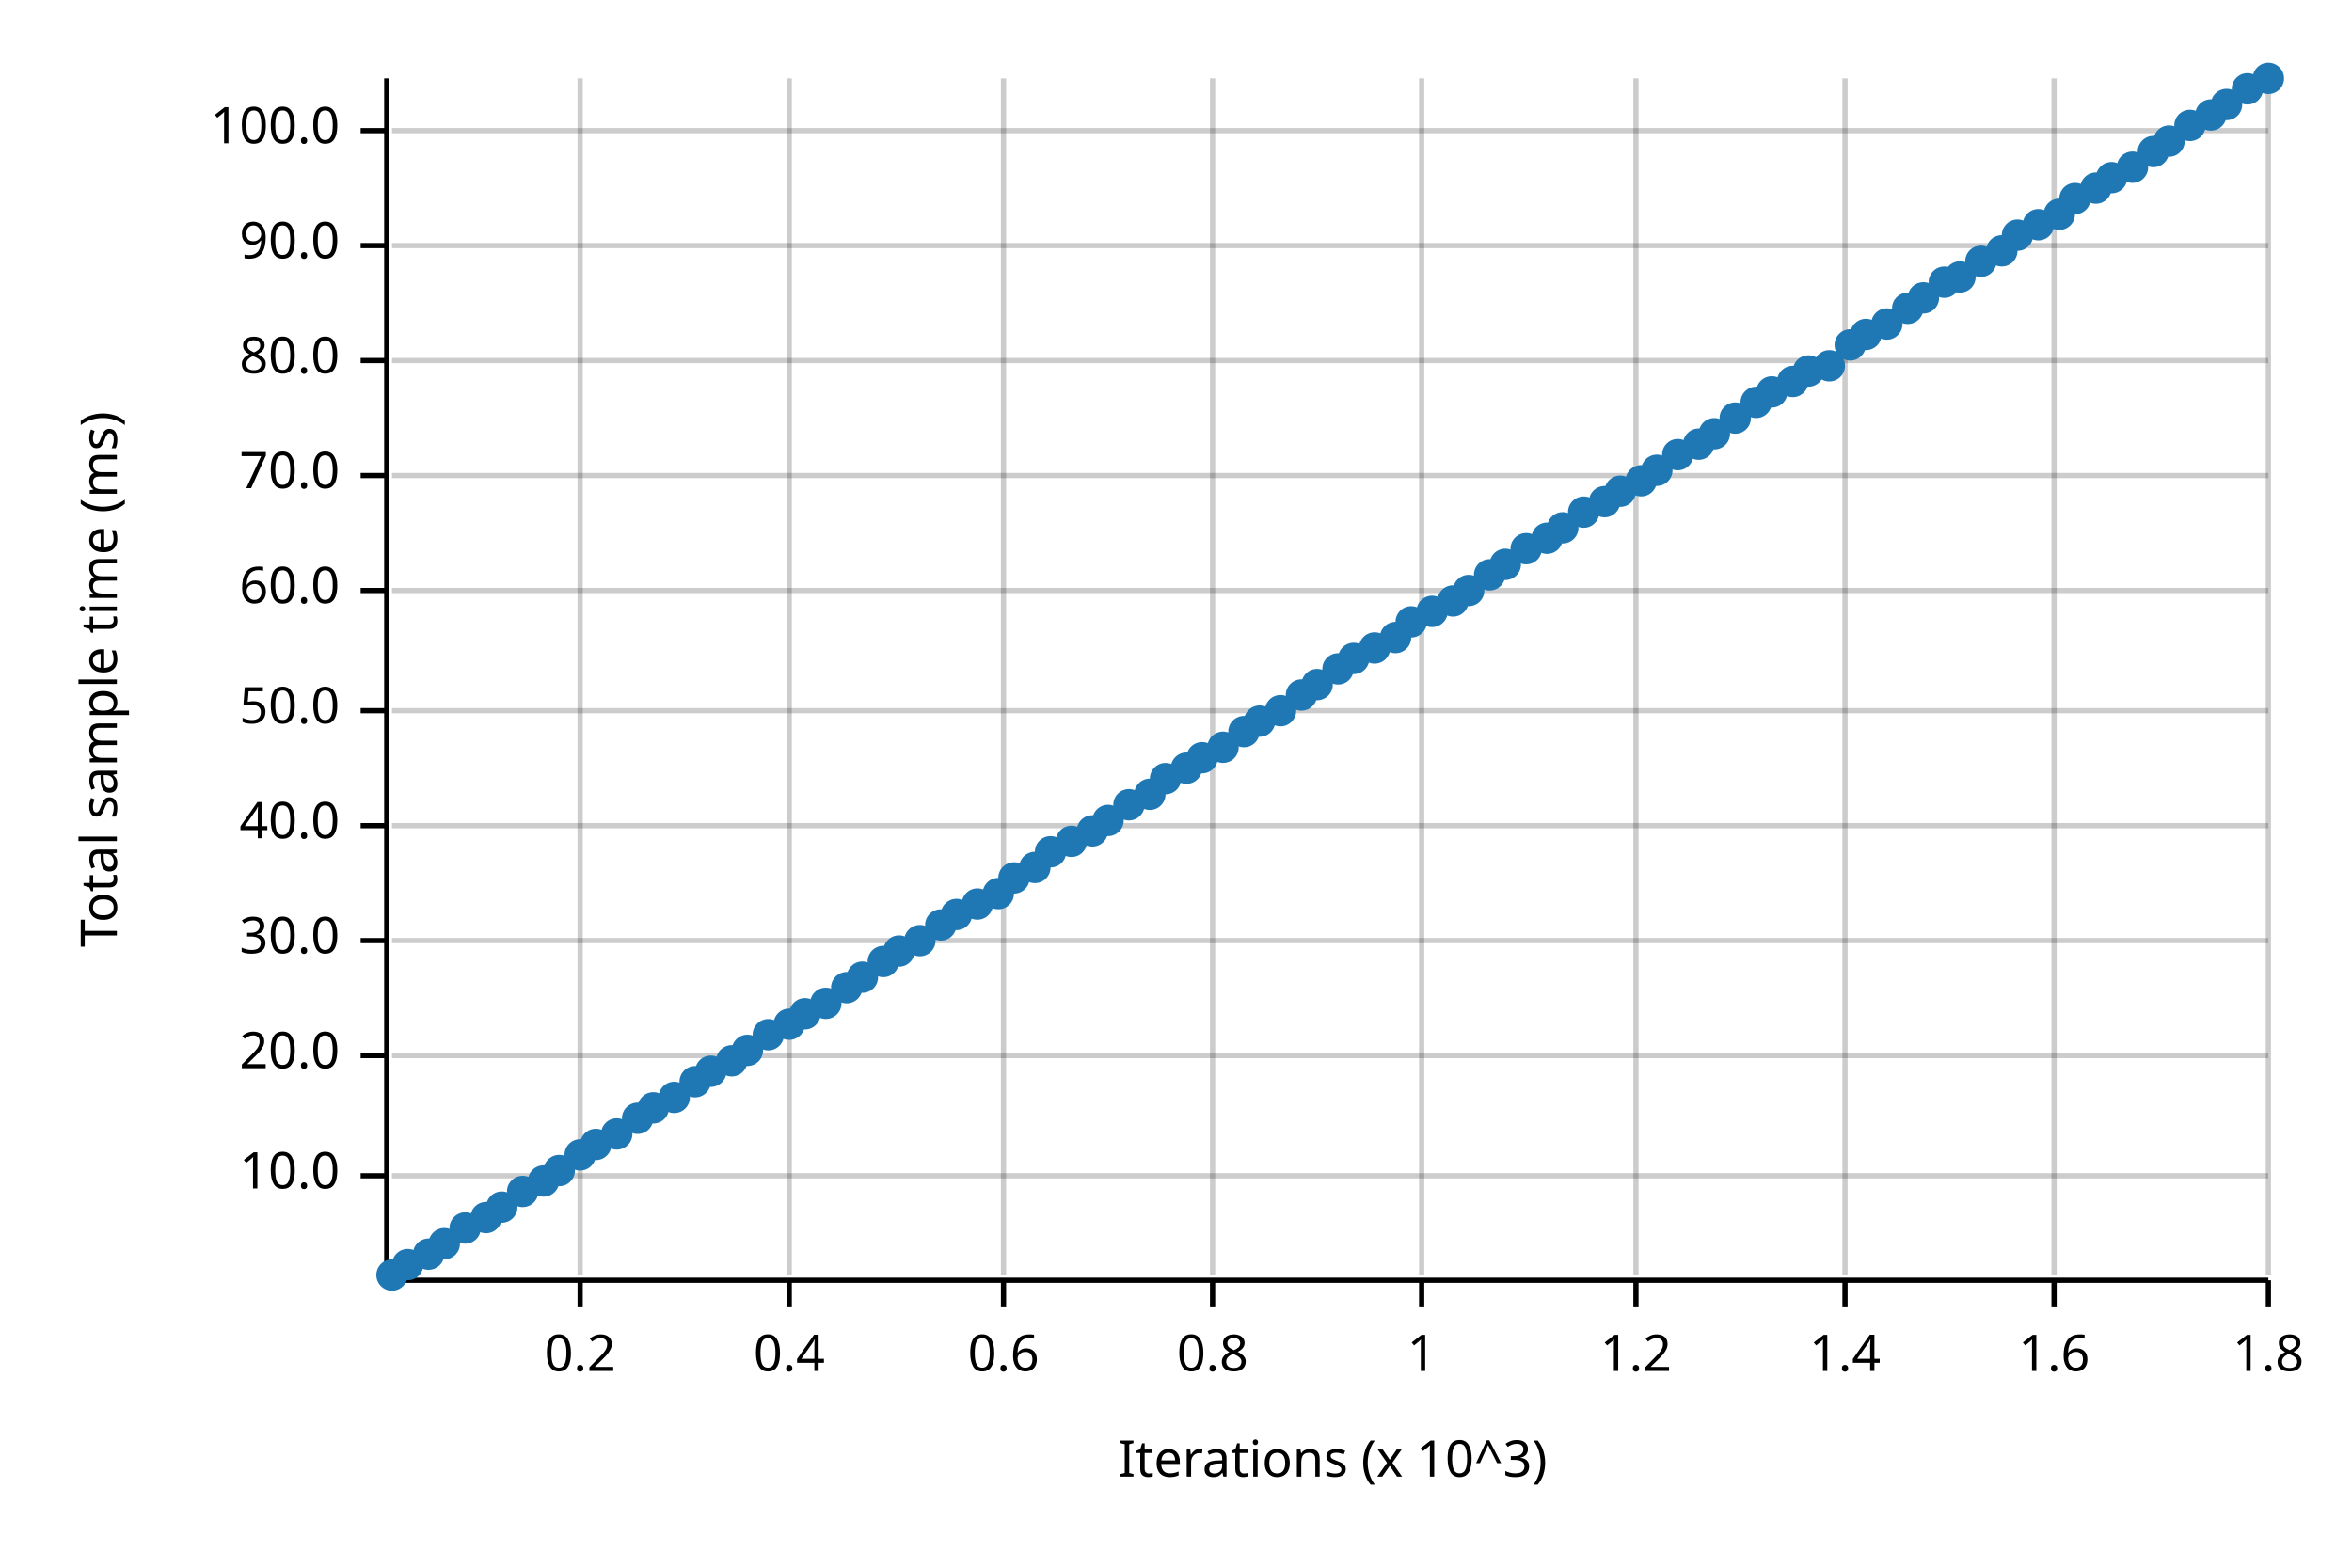
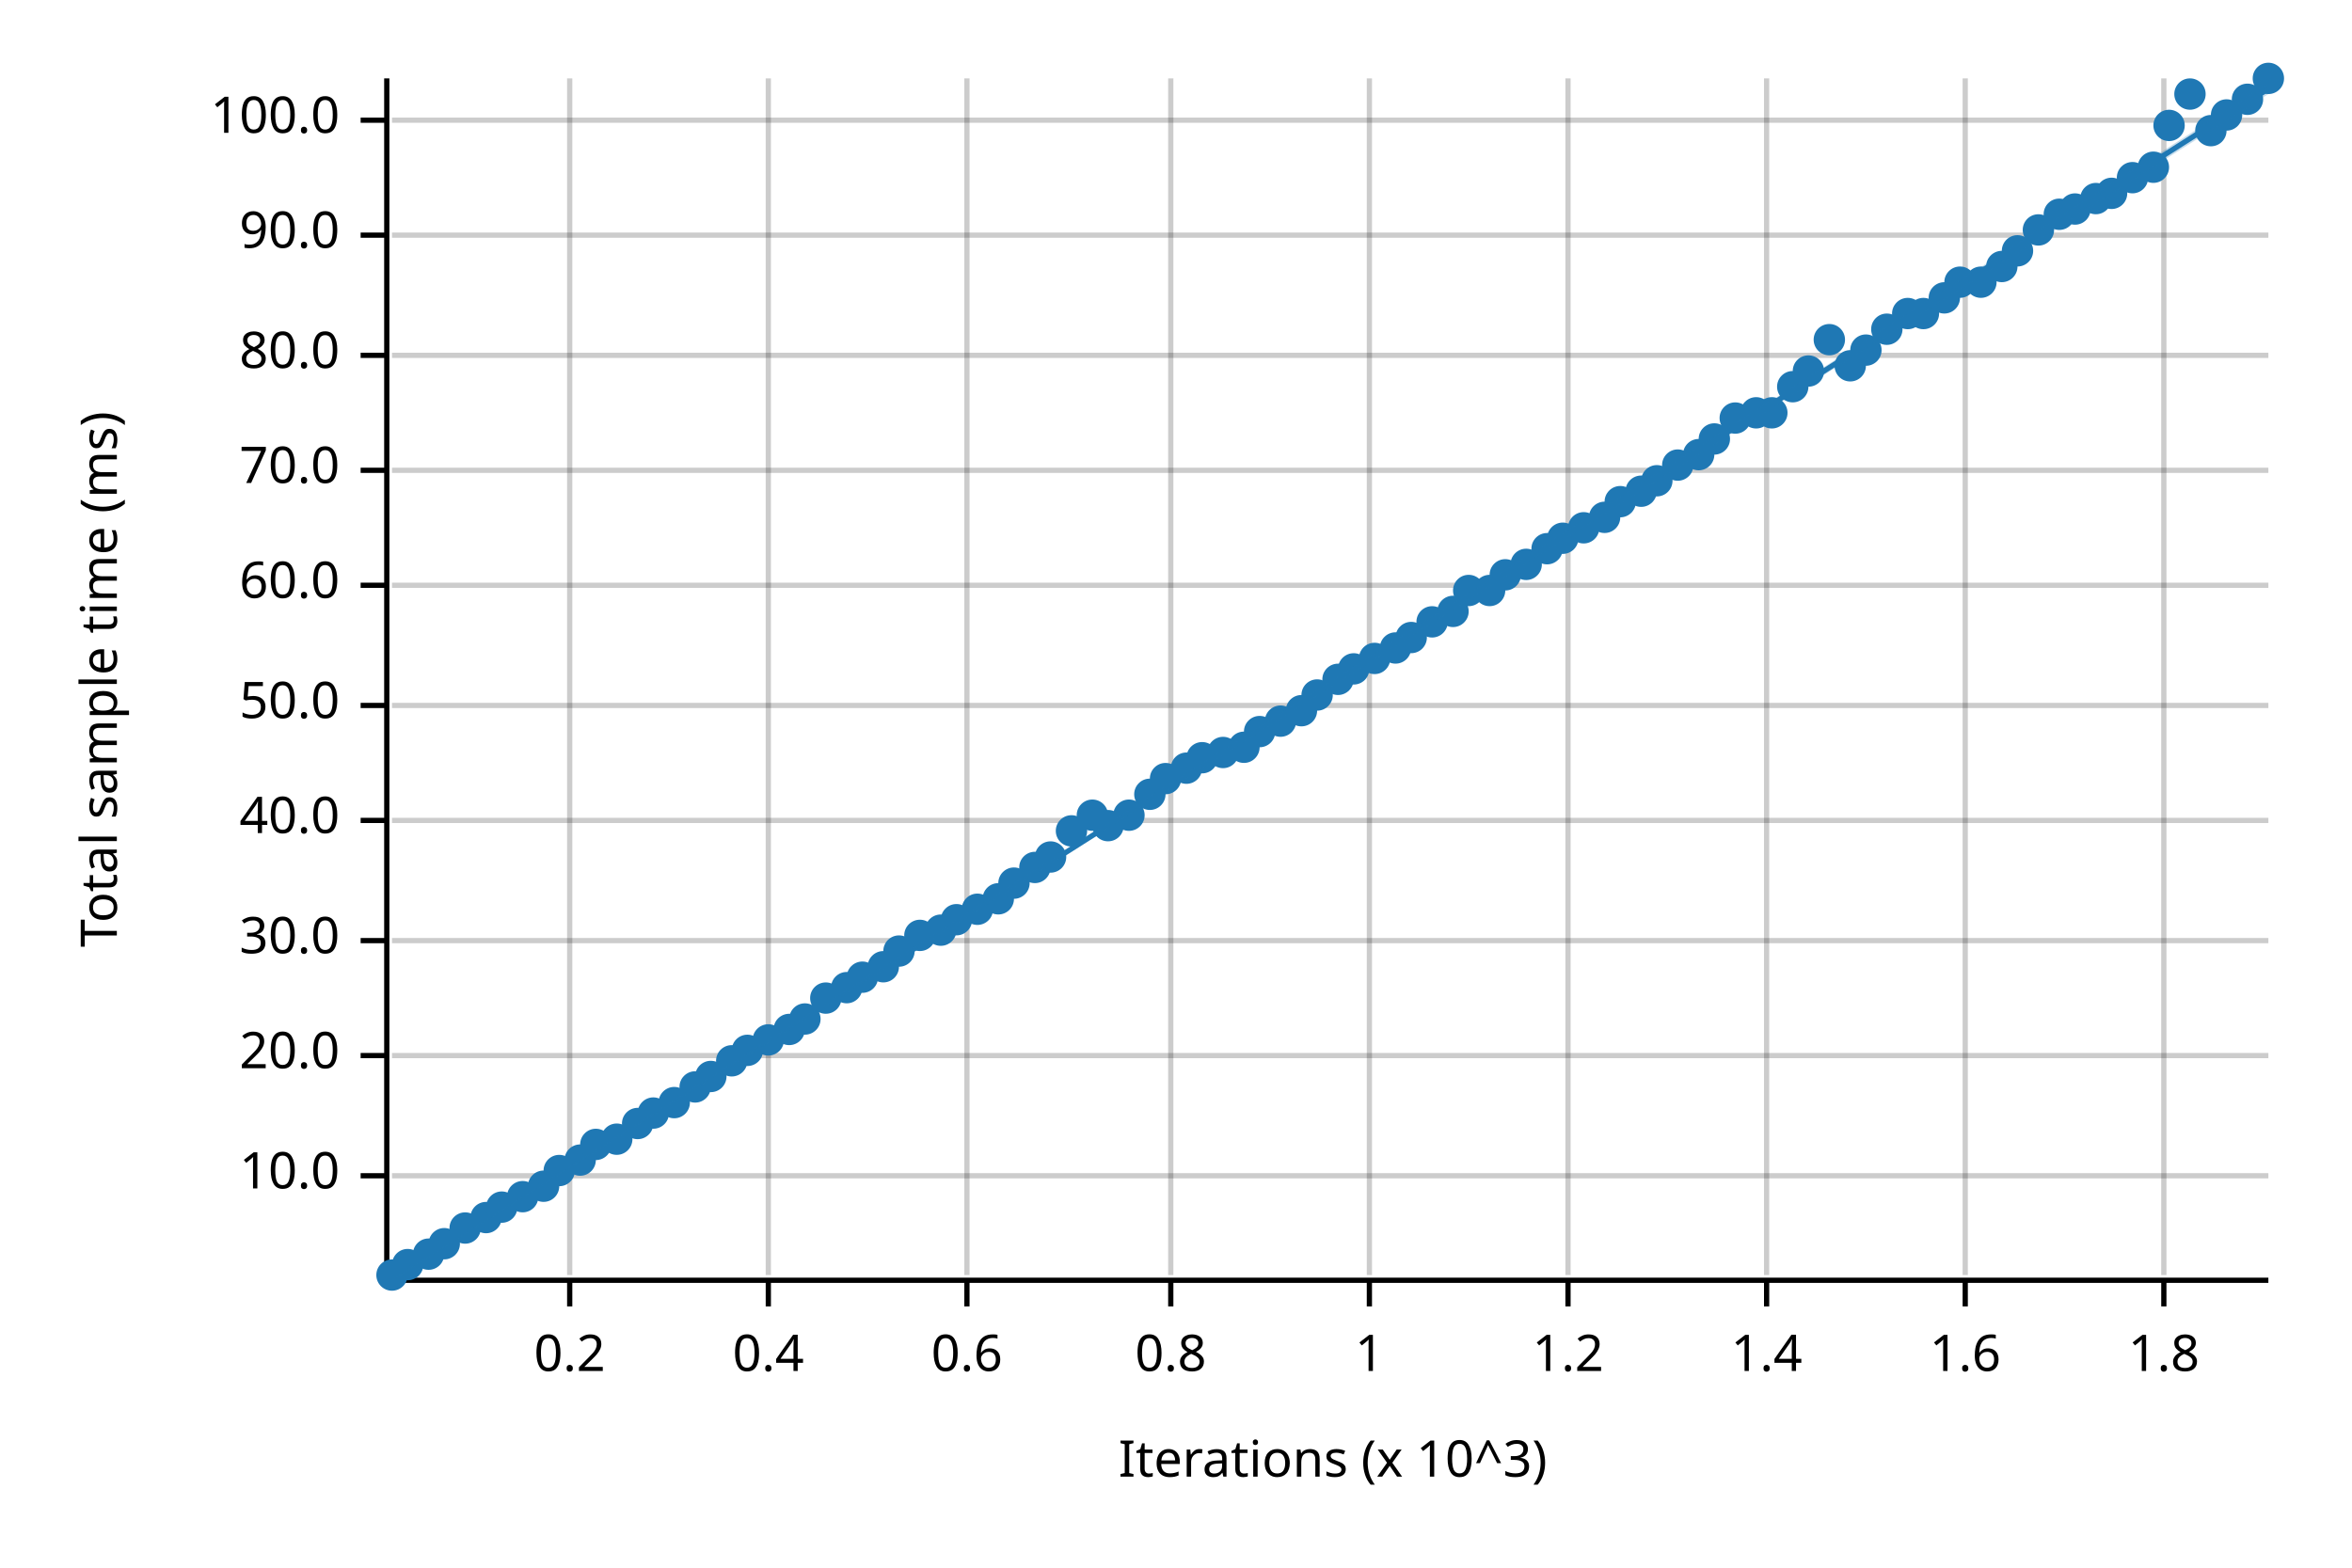
<svg xmlns="http://www.w3.org/2000/svg" width="450" height="300" viewBox="0 0 450 300">
  <text x="15" y="130" dy="0.76em" text-anchor="middle" font-family="sans-serif" font-size="9.677" opacity="1" fill="#000000" transform="rotate(270, 15, 130)">
Total sample time (ms)
</text>
  <text x="255" y="285" dy="-0.5ex" text-anchor="middle" font-family="sans-serif" font-size="9.677" opacity="1" fill="#000000">
Iterations (x 10^3)
</text>
-   <line opacity="0.2" stroke="#000000" stroke-width="1" x1="111" y1="244" x2="111" y2="15" />
-   <line opacity="0.2" stroke="#000000" stroke-width="1" x1="151" y1="244" x2="151" y2="15" />
-   <line opacity="0.2" stroke="#000000" stroke-width="1" x1="192" y1="244" x2="192" y2="15" />
-   <line opacity="0.2" stroke="#000000" stroke-width="1" x1="232" y1="244" x2="232" y2="15" />
-   <line opacity="0.2" stroke="#000000" stroke-width="1" x1="272" y1="244" x2="272" y2="15" />
-   <line opacity="0.2" stroke="#000000" stroke-width="1" x1="313" y1="244" x2="313" y2="15" />
-   <line opacity="0.2" stroke="#000000" stroke-width="1" x1="353" y1="244" x2="353" y2="15" />
-   <line opacity="0.2" stroke="#000000" stroke-width="1" x1="393" y1="244" x2="393" y2="15" />
-   <line opacity="0.2" stroke="#000000" stroke-width="1" x1="434" y1="244" x2="434" y2="15" />
+   <line opacity="0.2" stroke="#000000" stroke-width="1" x1="109" y1="244" x2="109" y2="15" />
+   <line opacity="0.2" stroke="#000000" stroke-width="1" x1="147" y1="244" x2="147" y2="15" />
+   <line opacity="0.2" stroke="#000000" stroke-width="1" x1="185" y1="244" x2="185" y2="15" />
+   <line opacity="0.2" stroke="#000000" stroke-width="1" x1="224" y1="244" x2="224" y2="15" />
+   <line opacity="0.2" stroke="#000000" stroke-width="1" x1="262" y1="244" x2="262" y2="15" />
+   <line opacity="0.2" stroke="#000000" stroke-width="1" x1="300" y1="244" x2="300" y2="15" />
+   <line opacity="0.2" stroke="#000000" stroke-width="1" x1="338" y1="244" x2="338" y2="15" />
+   <line opacity="0.2" stroke="#000000" stroke-width="1" x1="376" y1="244" x2="376" y2="15" />
+   <line opacity="0.2" stroke="#000000" stroke-width="1" x1="414" y1="244" x2="414" y2="15" />
  <line opacity="0.2" stroke="#000000" stroke-width="1" x1="75" y1="225" x2="434" y2="225" />
  <line opacity="0.2" stroke="#000000" stroke-width="1" x1="75" y1="202" x2="434" y2="202" />
  <line opacity="0.2" stroke="#000000" stroke-width="1" x1="75" y1="180" x2="434" y2="180" />
-   <line opacity="0.2" stroke="#000000" stroke-width="1" x1="75" y1="158" x2="434" y2="158" />
-   <line opacity="0.2" stroke="#000000" stroke-width="1" x1="75" y1="136" x2="434" y2="136" />
-   <line opacity="0.2" stroke="#000000" stroke-width="1" x1="75" y1="113" x2="434" y2="113" />
-   <line opacity="0.2" stroke="#000000" stroke-width="1" x1="75" y1="91" x2="434" y2="91" />
-   <line opacity="0.2" stroke="#000000" stroke-width="1" x1="75" y1="69" x2="434" y2="69" />
-   <line opacity="0.2" stroke="#000000" stroke-width="1" x1="75" y1="47" x2="434" y2="47" />
-   <line opacity="0.2" stroke="#000000" stroke-width="1" x1="75" y1="25" x2="434" y2="25" />
+   <line opacity="0.2" stroke="#000000" stroke-width="1" x1="75" y1="157" x2="434" y2="157" />
+   <line opacity="0.2" stroke="#000000" stroke-width="1" x1="75" y1="135" x2="434" y2="135" />
+   <line opacity="0.2" stroke="#000000" stroke-width="1" x1="75" y1="112" x2="434" y2="112" />
+   <line opacity="0.2" stroke="#000000" stroke-width="1" x1="75" y1="90" x2="434" y2="90" />
+   <line opacity="0.2" stroke="#000000" stroke-width="1" x1="75" y1="68" x2="434" y2="68" />
+   <line opacity="0.2" stroke="#000000" stroke-width="1" x1="75" y1="45" x2="434" y2="45" />
+   <line opacity="0.2" stroke="#000000" stroke-width="1" x1="75" y1="23" x2="434" y2="23" />
  <polyline fill="none" opacity="1" stroke="#000000" stroke-width="1" points="74,15 74,244 " />
  <text x="65" y="225" dy="0.5ex" text-anchor="end" font-family="sans-serif" font-size="9.677" opacity="1" fill="#000000">
10.0
</text>
  <polyline fill="none" opacity="1" stroke="#000000" stroke-width="1" points="69,225 74,225 " />
  <text x="65" y="202" dy="0.5ex" text-anchor="end" font-family="sans-serif" font-size="9.677" opacity="1" fill="#000000">
20.0
</text>
  <polyline fill="none" opacity="1" stroke="#000000" stroke-width="1" points="69,202 74,202 " />
  <text x="65" y="180" dy="0.5ex" text-anchor="end" font-family="sans-serif" font-size="9.677" opacity="1" fill="#000000">
30.0
</text>
  <polyline fill="none" opacity="1" stroke="#000000" stroke-width="1" points="69,180 74,180 " />
-   <text x="65" y="158" dy="0.5ex" text-anchor="end" font-family="sans-serif" font-size="9.677" opacity="1" fill="#000000">
+   <text x="65" y="157" dy="0.5ex" text-anchor="end" font-family="sans-serif" font-size="9.677" opacity="1" fill="#000000">
40.0
</text>
-   <polyline fill="none" opacity="1" stroke="#000000" stroke-width="1" points="69,158 74,158 " />
-   <text x="65" y="136" dy="0.5ex" text-anchor="end" font-family="sans-serif" font-size="9.677" opacity="1" fill="#000000">
+   <polyline fill="none" opacity="1" stroke="#000000" stroke-width="1" points="69,157 74,157 " />
+   <text x="65" y="135" dy="0.5ex" text-anchor="end" font-family="sans-serif" font-size="9.677" opacity="1" fill="#000000">
50.0
</text>
-   <polyline fill="none" opacity="1" stroke="#000000" stroke-width="1" points="69,136 74,136 " />
-   <text x="65" y="113" dy="0.5ex" text-anchor="end" font-family="sans-serif" font-size="9.677" opacity="1" fill="#000000">
+   <polyline fill="none" opacity="1" stroke="#000000" stroke-width="1" points="69,135 74,135 " />
+   <text x="65" y="112" dy="0.5ex" text-anchor="end" font-family="sans-serif" font-size="9.677" opacity="1" fill="#000000">
60.0
</text>
-   <polyline fill="none" opacity="1" stroke="#000000" stroke-width="1" points="69,113 74,113 " />
-   <text x="65" y="91" dy="0.5ex" text-anchor="end" font-family="sans-serif" font-size="9.677" opacity="1" fill="#000000">
+   <polyline fill="none" opacity="1" stroke="#000000" stroke-width="1" points="69,112 74,112 " />
+   <text x="65" y="90" dy="0.5ex" text-anchor="end" font-family="sans-serif" font-size="9.677" opacity="1" fill="#000000">
70.0
</text>
-   <polyline fill="none" opacity="1" stroke="#000000" stroke-width="1" points="69,91 74,91 " />
-   <text x="65" y="69" dy="0.5ex" text-anchor="end" font-family="sans-serif" font-size="9.677" opacity="1" fill="#000000">
+   <polyline fill="none" opacity="1" stroke="#000000" stroke-width="1" points="69,90 74,90 " />
+   <text x="65" y="68" dy="0.5ex" text-anchor="end" font-family="sans-serif" font-size="9.677" opacity="1" fill="#000000">
80.0
</text>
-   <polyline fill="none" opacity="1" stroke="#000000" stroke-width="1" points="69,69 74,69 " />
-   <text x="65" y="47" dy="0.5ex" text-anchor="end" font-family="sans-serif" font-size="9.677" opacity="1" fill="#000000">
+   <polyline fill="none" opacity="1" stroke="#000000" stroke-width="1" points="69,68 74,68 " />
+   <text x="65" y="45" dy="0.5ex" text-anchor="end" font-family="sans-serif" font-size="9.677" opacity="1" fill="#000000">
90.0
</text>
-   <polyline fill="none" opacity="1" stroke="#000000" stroke-width="1" points="69,47 74,47 " />
-   <text x="65" y="25" dy="0.5ex" text-anchor="end" font-family="sans-serif" font-size="9.677" opacity="1" fill="#000000">
+   <polyline fill="none" opacity="1" stroke="#000000" stroke-width="1" points="69,45 74,45 " />
+   <text x="65" y="23" dy="0.5ex" text-anchor="end" font-family="sans-serif" font-size="9.677" opacity="1" fill="#000000">
100.0
</text>
-   <polyline fill="none" opacity="1" stroke="#000000" stroke-width="1" points="69,25 74,25 " />
+   <polyline fill="none" opacity="1" stroke="#000000" stroke-width="1" points="69,23 74,23 " />
  <polyline fill="none" opacity="1" stroke="#000000" stroke-width="1" points="75,245 434,245 " />
-   <text x="111" y="255" dy="0.76em" text-anchor="middle" font-family="sans-serif" font-size="9.677" opacity="1" fill="#000000">
+   <text x="109" y="255" dy="0.76em" text-anchor="middle" font-family="sans-serif" font-size="9.677" opacity="1" fill="#000000">
0.2
</text>
-   <polyline fill="none" opacity="1" stroke="#000000" stroke-width="1" points="111,245 111,250 " />
-   <text x="151" y="255" dy="0.76em" text-anchor="middle" font-family="sans-serif" font-size="9.677" opacity="1" fill="#000000">
+   <polyline fill="none" opacity="1" stroke="#000000" stroke-width="1" points="109,245 109,250 " />
+   <text x="147" y="255" dy="0.76em" text-anchor="middle" font-family="sans-serif" font-size="9.677" opacity="1" fill="#000000">
0.4
</text>
-   <polyline fill="none" opacity="1" stroke="#000000" stroke-width="1" points="151,245 151,250 " />
-   <text x="192" y="255" dy="0.76em" text-anchor="middle" font-family="sans-serif" font-size="9.677" opacity="1" fill="#000000">
+   <polyline fill="none" opacity="1" stroke="#000000" stroke-width="1" points="147,245 147,250 " />
+   <text x="185" y="255" dy="0.76em" text-anchor="middle" font-family="sans-serif" font-size="9.677" opacity="1" fill="#000000">
0.6
</text>
-   <polyline fill="none" opacity="1" stroke="#000000" stroke-width="1" points="192,245 192,250 " />
-   <text x="232" y="255" dy="0.76em" text-anchor="middle" font-family="sans-serif" font-size="9.677" opacity="1" fill="#000000">
+   <polyline fill="none" opacity="1" stroke="#000000" stroke-width="1" points="185,245 185,250 " />
+   <text x="224" y="255" dy="0.76em" text-anchor="middle" font-family="sans-serif" font-size="9.677" opacity="1" fill="#000000">
0.8
</text>
-   <polyline fill="none" opacity="1" stroke="#000000" stroke-width="1" points="232,245 232,250 " />
-   <text x="272" y="255" dy="0.76em" text-anchor="middle" font-family="sans-serif" font-size="9.677" opacity="1" fill="#000000">
+   <polyline fill="none" opacity="1" stroke="#000000" stroke-width="1" points="224,245 224,250 " />
+   <text x="262" y="255" dy="0.76em" text-anchor="middle" font-family="sans-serif" font-size="9.677" opacity="1" fill="#000000">
1
</text>
-   <polyline fill="none" opacity="1" stroke="#000000" stroke-width="1" points="272,245 272,250 " />
-   <text x="313" y="255" dy="0.76em" text-anchor="middle" font-family="sans-serif" font-size="9.677" opacity="1" fill="#000000">
+   <polyline fill="none" opacity="1" stroke="#000000" stroke-width="1" points="262,245 262,250 " />
+   <text x="300" y="255" dy="0.76em" text-anchor="middle" font-family="sans-serif" font-size="9.677" opacity="1" fill="#000000">
1.2
</text>
-   <polyline fill="none" opacity="1" stroke="#000000" stroke-width="1" points="313,245 313,250 " />
-   <text x="353" y="255" dy="0.76em" text-anchor="middle" font-family="sans-serif" font-size="9.677" opacity="1" fill="#000000">
+   <polyline fill="none" opacity="1" stroke="#000000" stroke-width="1" points="300,245 300,250 " />
+   <text x="338" y="255" dy="0.76em" text-anchor="middle" font-family="sans-serif" font-size="9.677" opacity="1" fill="#000000">
1.4
</text>
-   <polyline fill="none" opacity="1" stroke="#000000" stroke-width="1" points="353,245 353,250 " />
-   <text x="393" y="255" dy="0.76em" text-anchor="middle" font-family="sans-serif" font-size="9.677" opacity="1" fill="#000000">
+   <polyline fill="none" opacity="1" stroke="#000000" stroke-width="1" points="338,245 338,250 " />
+   <text x="376" y="255" dy="0.76em" text-anchor="middle" font-family="sans-serif" font-size="9.677" opacity="1" fill="#000000">
1.6
</text>
-   <polyline fill="none" opacity="1" stroke="#000000" stroke-width="1" points="393,245 393,250 " />
-   <text x="434" y="255" dy="0.76em" text-anchor="middle" font-family="sans-serif" font-size="9.677" opacity="1" fill="#000000">
+   <polyline fill="none" opacity="1" stroke="#000000" stroke-width="1" points="376,245 376,250 " />
+   <text x="414" y="255" dy="0.76em" text-anchor="middle" font-family="sans-serif" font-size="9.677" opacity="1" fill="#000000">
1.8
</text>
-   <polyline fill="none" opacity="1" stroke="#000000" stroke-width="1" points="434,245 434,250 " />
+   <polyline fill="none" opacity="1" stroke="#000000" stroke-width="1" points="414,245 414,250 " />
  <circle cx="75" cy="244" r="3" opacity="1" fill="#1F78B4" stroke="none" stroke-width="1" />
  <circle cx="78" cy="242" r="3" opacity="1" fill="#1F78B4" stroke="none" stroke-width="1" />
  <circle cx="82" cy="240" r="3" opacity="1" fill="#1F78B4" stroke="none" stroke-width="1" />
  <circle cx="85" cy="238" r="3" opacity="1" fill="#1F78B4" stroke="none" stroke-width="1" />
  <circle cx="89" cy="235" r="3" opacity="1" fill="#1F78B4" stroke="none" stroke-width="1" />
  <circle cx="93" cy="233" r="3" opacity="1" fill="#1F78B4" stroke="none" stroke-width="1" />
  <circle cx="96" cy="231" r="3" opacity="1" fill="#1F78B4" stroke="none" stroke-width="1" />
-   <circle cx="100" cy="228" r="3" opacity="1" fill="#1F78B4" stroke="none" stroke-width="1" />
-   <circle cx="104" cy="226" r="3" opacity="1" fill="#1F78B4" stroke="none" stroke-width="1" />
+   <circle cx="100" cy="229" r="3" opacity="1" fill="#1F78B4" stroke="none" stroke-width="1" />
+   <circle cx="104" cy="227" r="3" opacity="1" fill="#1F78B4" stroke="none" stroke-width="1" />
  <circle cx="107" cy="224" r="3" opacity="1" fill="#1F78B4" stroke="none" stroke-width="1" />
-   <circle cx="111" cy="221" r="3" opacity="1" fill="#1F78B4" stroke="none" stroke-width="1" />
+   <circle cx="111" cy="222" r="3" opacity="1" fill="#1F78B4" stroke="none" stroke-width="1" />
  <circle cx="114" cy="219" r="3" opacity="1" fill="#1F78B4" stroke="none" stroke-width="1" />
-   <circle cx="118" cy="217" r="3" opacity="1" fill="#1F78B4" stroke="none" stroke-width="1" />
-   <circle cx="122" cy="214" r="3" opacity="1" fill="#1F78B4" stroke="none" stroke-width="1" />
-   <circle cx="125" cy="212" r="3" opacity="1" fill="#1F78B4" stroke="none" stroke-width="1" />
-   <circle cx="129" cy="210" r="3" opacity="1" fill="#1F78B4" stroke="none" stroke-width="1" />
-   <circle cx="133" cy="207" r="3" opacity="1" fill="#1F78B4" stroke="none" stroke-width="1" />
-   <circle cx="136" cy="205" r="3" opacity="1" fill="#1F78B4" stroke="none" stroke-width="1" />
+   <circle cx="118" cy="218" r="3" opacity="1" fill="#1F78B4" stroke="none" stroke-width="1" />
+   <circle cx="122" cy="215" r="3" opacity="1" fill="#1F78B4" stroke="none" stroke-width="1" />
+   <circle cx="125" cy="213" r="3" opacity="1" fill="#1F78B4" stroke="none" stroke-width="1" />
+   <circle cx="129" cy="211" r="3" opacity="1" fill="#1F78B4" stroke="none" stroke-width="1" />
+   <circle cx="133" cy="208" r="3" opacity="1" fill="#1F78B4" stroke="none" stroke-width="1" />
+   <circle cx="136" cy="206" r="3" opacity="1" fill="#1F78B4" stroke="none" stroke-width="1" />
  <circle cx="140" cy="203" r="3" opacity="1" fill="#1F78B4" stroke="none" stroke-width="1" />
  <circle cx="143" cy="201" r="3" opacity="1" fill="#1F78B4" stroke="none" stroke-width="1" />
-   <circle cx="147" cy="198" r="3" opacity="1" fill="#1F78B4" stroke="none" stroke-width="1" />
-   <circle cx="151" cy="196" r="3" opacity="1" fill="#1F78B4" stroke="none" stroke-width="1" />
-   <circle cx="154" cy="194" r="3" opacity="1" fill="#1F78B4" stroke="none" stroke-width="1" />
-   <circle cx="158" cy="192" r="3" opacity="1" fill="#1F78B4" stroke="none" stroke-width="1" />
+   <circle cx="147" cy="199" r="3" opacity="1" fill="#1F78B4" stroke="none" stroke-width="1" />
+   <circle cx="151" cy="197" r="3" opacity="1" fill="#1F78B4" stroke="none" stroke-width="1" />
+   <circle cx="154" cy="195" r="3" opacity="1" fill="#1F78B4" stroke="none" stroke-width="1" />
+   <circle cx="158" cy="191" r="3" opacity="1" fill="#1F78B4" stroke="none" stroke-width="1" />
  <circle cx="162" cy="189" r="3" opacity="1" fill="#1F78B4" stroke="none" stroke-width="1" />
  <circle cx="165" cy="187" r="3" opacity="1" fill="#1F78B4" stroke="none" stroke-width="1" />
-   <circle cx="169" cy="184" r="3" opacity="1" fill="#1F78B4" stroke="none" stroke-width="1" />
+   <circle cx="169" cy="185" r="3" opacity="1" fill="#1F78B4" stroke="none" stroke-width="1" />
  <circle cx="172" cy="182" r="3" opacity="1" fill="#1F78B4" stroke="none" stroke-width="1" />
-   <circle cx="176" cy="180" r="3" opacity="1" fill="#1F78B4" stroke="none" stroke-width="1" />
-   <circle cx="180" cy="177" r="3" opacity="1" fill="#1F78B4" stroke="none" stroke-width="1" />
-   <circle cx="183" cy="175" r="3" opacity="1" fill="#1F78B4" stroke="none" stroke-width="1" />
-   <circle cx="187" cy="173" r="3" opacity="1" fill="#1F78B4" stroke="none" stroke-width="1" />
-   <circle cx="191" cy="171" r="3" opacity="1" fill="#1F78B4" stroke="none" stroke-width="1" />
-   <circle cx="194" cy="168" r="3" opacity="1" fill="#1F78B4" stroke="none" stroke-width="1" />
+   <circle cx="176" cy="179" r="3" opacity="1" fill="#1F78B4" stroke="none" stroke-width="1" />
+   <circle cx="180" cy="178" r="3" opacity="1" fill="#1F78B4" stroke="none" stroke-width="1" />
+   <circle cx="183" cy="176" r="3" opacity="1" fill="#1F78B4" stroke="none" stroke-width="1" />
+   <circle cx="187" cy="174" r="3" opacity="1" fill="#1F78B4" stroke="none" stroke-width="1" />
+   <circle cx="191" cy="172" r="3" opacity="1" fill="#1F78B4" stroke="none" stroke-width="1" />
+   <circle cx="194" cy="169" r="3" opacity="1" fill="#1F78B4" stroke="none" stroke-width="1" />
  <circle cx="198" cy="166" r="3" opacity="1" fill="#1F78B4" stroke="none" stroke-width="1" />
-   <circle cx="201" cy="163" r="3" opacity="1" fill="#1F78B4" stroke="none" stroke-width="1" />
-   <circle cx="205" cy="161" r="3" opacity="1" fill="#1F78B4" stroke="none" stroke-width="1" />
-   <circle cx="209" cy="159" r="3" opacity="1" fill="#1F78B4" stroke="none" stroke-width="1" />
-   <circle cx="212" cy="157" r="3" opacity="1" fill="#1F78B4" stroke="none" stroke-width="1" />
-   <circle cx="216" cy="154" r="3" opacity="1" fill="#1F78B4" stroke="none" stroke-width="1" />
+   <circle cx="201" cy="164" r="3" opacity="1" fill="#1F78B4" stroke="none" stroke-width="1" />
+   <circle cx="205" cy="159" r="3" opacity="1" fill="#1F78B4" stroke="none" stroke-width="1" />
+   <circle cx="209" cy="156" r="3" opacity="1" fill="#1F78B4" stroke="none" stroke-width="1" />
+   <circle cx="212" cy="158" r="3" opacity="1" fill="#1F78B4" stroke="none" stroke-width="1" />
+   <circle cx="216" cy="156" r="3" opacity="1" fill="#1F78B4" stroke="none" stroke-width="1" />
  <circle cx="220" cy="152" r="3" opacity="1" fill="#1F78B4" stroke="none" stroke-width="1" />
  <circle cx="223" cy="149" r="3" opacity="1" fill="#1F78B4" stroke="none" stroke-width="1" />
  <circle cx="227" cy="147" r="3" opacity="1" fill="#1F78B4" stroke="none" stroke-width="1" />
  <circle cx="230" cy="145" r="3" opacity="1" fill="#1F78B4" stroke="none" stroke-width="1" />
-   <circle cx="234" cy="143" r="3" opacity="1" fill="#1F78B4" stroke="none" stroke-width="1" />
-   <circle cx="238" cy="140" r="3" opacity="1" fill="#1F78B4" stroke="none" stroke-width="1" />
-   <circle cx="241" cy="138" r="3" opacity="1" fill="#1F78B4" stroke="none" stroke-width="1" />
-   <circle cx="245" cy="136" r="3" opacity="1" fill="#1F78B4" stroke="none" stroke-width="1" />
-   <circle cx="249" cy="133" r="3" opacity="1" fill="#1F78B4" stroke="none" stroke-width="1" />
-   <circle cx="252" cy="131" r="3" opacity="1" fill="#1F78B4" stroke="none" stroke-width="1" />
-   <circle cx="256" cy="128" r="3" opacity="1" fill="#1F78B4" stroke="none" stroke-width="1" />
-   <circle cx="259" cy="126" r="3" opacity="1" fill="#1F78B4" stroke="none" stroke-width="1" />
-   <circle cx="263" cy="124" r="3" opacity="1" fill="#1F78B4" stroke="none" stroke-width="1" />
-   <circle cx="267" cy="122" r="3" opacity="1" fill="#1F78B4" stroke="none" stroke-width="1" />
-   <circle cx="270" cy="119" r="3" opacity="1" fill="#1F78B4" stroke="none" stroke-width="1" />
-   <circle cx="274" cy="117" r="3" opacity="1" fill="#1F78B4" stroke="none" stroke-width="1" />
-   <circle cx="278" cy="115" r="3" opacity="1" fill="#1F78B4" stroke="none" stroke-width="1" />
+   <circle cx="234" cy="144" r="3" opacity="1" fill="#1F78B4" stroke="none" stroke-width="1" />
+   <circle cx="238" cy="143" r="3" opacity="1" fill="#1F78B4" stroke="none" stroke-width="1" />
+   <circle cx="241" cy="140" r="3" opacity="1" fill="#1F78B4" stroke="none" stroke-width="1" />
+   <circle cx="245" cy="138" r="3" opacity="1" fill="#1F78B4" stroke="none" stroke-width="1" />
+   <circle cx="249" cy="136" r="3" opacity="1" fill="#1F78B4" stroke="none" stroke-width="1" />
+   <circle cx="252" cy="133" r="3" opacity="1" fill="#1F78B4" stroke="none" stroke-width="1" />
+   <circle cx="256" cy="130" r="3" opacity="1" fill="#1F78B4" stroke="none" stroke-width="1" />
+   <circle cx="259" cy="128" r="3" opacity="1" fill="#1F78B4" stroke="none" stroke-width="1" />
+   <circle cx="263" cy="126" r="3" opacity="1" fill="#1F78B4" stroke="none" stroke-width="1" />
+   <circle cx="267" cy="124" r="3" opacity="1" fill="#1F78B4" stroke="none" stroke-width="1" />
+   <circle cx="270" cy="122" r="3" opacity="1" fill="#1F78B4" stroke="none" stroke-width="1" />
+   <circle cx="274" cy="119" r="3" opacity="1" fill="#1F78B4" stroke="none" stroke-width="1" />
+   <circle cx="278" cy="117" r="3" opacity="1" fill="#1F78B4" stroke="none" stroke-width="1" />
  <circle cx="281" cy="113" r="3" opacity="1" fill="#1F78B4" stroke="none" stroke-width="1" />
-   <circle cx="285" cy="110" r="3" opacity="1" fill="#1F78B4" stroke="none" stroke-width="1" />
-   <circle cx="288" cy="108" r="3" opacity="1" fill="#1F78B4" stroke="none" stroke-width="1" />
-   <circle cx="292" cy="105" r="3" opacity="1" fill="#1F78B4" stroke="none" stroke-width="1" />
-   <circle cx="296" cy="103" r="3" opacity="1" fill="#1F78B4" stroke="none" stroke-width="1" />
-   <circle cx="299" cy="101" r="3" opacity="1" fill="#1F78B4" stroke="none" stroke-width="1" />
-   <circle cx="303" cy="98" r="3" opacity="1" fill="#1F78B4" stroke="none" stroke-width="1" />
-   <circle cx="307" cy="96" r="3" opacity="1" fill="#1F78B4" stroke="none" stroke-width="1" />
-   <circle cx="310" cy="94" r="3" opacity="1" fill="#1F78B4" stroke="none" stroke-width="1" />
-   <circle cx="314" cy="92" r="3" opacity="1" fill="#1F78B4" stroke="none" stroke-width="1" />
-   <circle cx="317" cy="90" r="3" opacity="1" fill="#1F78B4" stroke="none" stroke-width="1" />
-   <circle cx="321" cy="87" r="3" opacity="1" fill="#1F78B4" stroke="none" stroke-width="1" />
-   <circle cx="325" cy="85" r="3" opacity="1" fill="#1F78B4" stroke="none" stroke-width="1" />
-   <circle cx="328" cy="83" r="3" opacity="1" fill="#1F78B4" stroke="none" stroke-width="1" />
+   <circle cx="285" cy="113" r="3" opacity="1" fill="#1F78B4" stroke="none" stroke-width="1" />
+   <circle cx="288" cy="110" r="3" opacity="1" fill="#1F78B4" stroke="none" stroke-width="1" />
+   <circle cx="292" cy="108" r="3" opacity="1" fill="#1F78B4" stroke="none" stroke-width="1" />
+   <circle cx="296" cy="105" r="3" opacity="1" fill="#1F78B4" stroke="none" stroke-width="1" />
+   <circle cx="299" cy="103" r="3" opacity="1" fill="#1F78B4" stroke="none" stroke-width="1" />
+   <circle cx="303" cy="101" r="3" opacity="1" fill="#1F78B4" stroke="none" stroke-width="1" />
+   <circle cx="307" cy="99" r="3" opacity="1" fill="#1F78B4" stroke="none" stroke-width="1" />
+   <circle cx="310" cy="96" r="3" opacity="1" fill="#1F78B4" stroke="none" stroke-width="1" />
+   <circle cx="314" cy="94" r="3" opacity="1" fill="#1F78B4" stroke="none" stroke-width="1" />
+   <circle cx="317" cy="92" r="3" opacity="1" fill="#1F78B4" stroke="none" stroke-width="1" />
+   <circle cx="321" cy="89" r="3" opacity="1" fill="#1F78B4" stroke="none" stroke-width="1" />
+   <circle cx="325" cy="87" r="3" opacity="1" fill="#1F78B4" stroke="none" stroke-width="1" />
+   <circle cx="328" cy="84" r="3" opacity="1" fill="#1F78B4" stroke="none" stroke-width="1" />
  <circle cx="332" cy="80" r="3" opacity="1" fill="#1F78B4" stroke="none" stroke-width="1" />
-   <circle cx="336" cy="77" r="3" opacity="1" fill="#1F78B4" stroke="none" stroke-width="1" />
-   <circle cx="339" cy="75" r="3" opacity="1" fill="#1F78B4" stroke="none" stroke-width="1" />
-   <circle cx="343" cy="73" r="3" opacity="1" fill="#1F78B4" stroke="none" stroke-width="1" />
+   <circle cx="336" cy="79" r="3" opacity="1" fill="#1F78B4" stroke="none" stroke-width="1" />
+   <circle cx="339" cy="79" r="3" opacity="1" fill="#1F78B4" stroke="none" stroke-width="1" />
+   <circle cx="343" cy="74" r="3" opacity="1" fill="#1F78B4" stroke="none" stroke-width="1" />
  <circle cx="346" cy="71" r="3" opacity="1" fill="#1F78B4" stroke="none" stroke-width="1" />
-   <circle cx="350" cy="70" r="3" opacity="1" fill="#1F78B4" stroke="none" stroke-width="1" />
-   <circle cx="354" cy="66" r="3" opacity="1" fill="#1F78B4" stroke="none" stroke-width="1" />
-   <circle cx="357" cy="64" r="3" opacity="1" fill="#1F78B4" stroke="none" stroke-width="1" />
-   <circle cx="361" cy="62" r="3" opacity="1" fill="#1F78B4" stroke="none" stroke-width="1" />
-   <circle cx="365" cy="59" r="3" opacity="1" fill="#1F78B4" stroke="none" stroke-width="1" />
-   <circle cx="368" cy="57" r="3" opacity="1" fill="#1F78B4" stroke="none" stroke-width="1" />
-   <circle cx="372" cy="54" r="3" opacity="1" fill="#1F78B4" stroke="none" stroke-width="1" />
-   <circle cx="375" cy="53" r="3" opacity="1" fill="#1F78B4" stroke="none" stroke-width="1" />
-   <circle cx="379" cy="50" r="3" opacity="1" fill="#1F78B4" stroke="none" stroke-width="1" />
-   <circle cx="383" cy="48" r="3" opacity="1" fill="#1F78B4" stroke="none" stroke-width="1" />
-   <circle cx="386" cy="45" r="3" opacity="1" fill="#1F78B4" stroke="none" stroke-width="1" />
-   <circle cx="390" cy="43" r="3" opacity="1" fill="#1F78B4" stroke="none" stroke-width="1" />
+   <circle cx="350" cy="65" r="3" opacity="1" fill="#1F78B4" stroke="none" stroke-width="1" />
+   <circle cx="354" cy="70" r="3" opacity="1" fill="#1F78B4" stroke="none" stroke-width="1" />
+   <circle cx="357" cy="67" r="3" opacity="1" fill="#1F78B4" stroke="none" stroke-width="1" />
+   <circle cx="361" cy="63" r="3" opacity="1" fill="#1F78B4" stroke="none" stroke-width="1" />
+   <circle cx="365" cy="60" r="3" opacity="1" fill="#1F78B4" stroke="none" stroke-width="1" />
+   <circle cx="368" cy="60" r="3" opacity="1" fill="#1F78B4" stroke="none" stroke-width="1" />
+   <circle cx="372" cy="57" r="3" opacity="1" fill="#1F78B4" stroke="none" stroke-width="1" />
+   <circle cx="375" cy="54" r="3" opacity="1" fill="#1F78B4" stroke="none" stroke-width="1" />
+   <circle cx="379" cy="54" r="3" opacity="1" fill="#1F78B4" stroke="none" stroke-width="1" />
+   <circle cx="383" cy="51" r="3" opacity="1" fill="#1F78B4" stroke="none" stroke-width="1" />
+   <circle cx="386" cy="48" r="3" opacity="1" fill="#1F78B4" stroke="none" stroke-width="1" />
+   <circle cx="390" cy="44" r="3" opacity="1" fill="#1F78B4" stroke="none" stroke-width="1" />
  <circle cx="394" cy="41" r="3" opacity="1" fill="#1F78B4" stroke="none" stroke-width="1" />
-   <circle cx="397" cy="38" r="3" opacity="1" fill="#1F78B4" stroke="none" stroke-width="1" />
-   <circle cx="401" cy="36" r="3" opacity="1" fill="#1F78B4" stroke="none" stroke-width="1" />
-   <circle cx="404" cy="34" r="3" opacity="1" fill="#1F78B4" stroke="none" stroke-width="1" />
-   <circle cx="408" cy="32" r="3" opacity="1" fill="#1F78B4" stroke="none" stroke-width="1" />
-   <circle cx="412" cy="29" r="3" opacity="1" fill="#1F78B4" stroke="none" stroke-width="1" />
-   <circle cx="415" cy="27" r="3" opacity="1" fill="#1F78B4" stroke="none" stroke-width="1" />
-   <circle cx="419" cy="24" r="3" opacity="1" fill="#1F78B4" stroke="none" stroke-width="1" />
-   <circle cx="423" cy="22" r="3" opacity="1" fill="#1F78B4" stroke="none" stroke-width="1" />
-   <circle cx="426" cy="20" r="3" opacity="1" fill="#1F78B4" stroke="none" stroke-width="1" />
-   <circle cx="430" cy="17" r="3" opacity="1" fill="#1F78B4" stroke="none" stroke-width="1" />
+   <circle cx="397" cy="40" r="3" opacity="1" fill="#1F78B4" stroke="none" stroke-width="1" />
+   <circle cx="401" cy="38" r="3" opacity="1" fill="#1F78B4" stroke="none" stroke-width="1" />
+   <circle cx="404" cy="37" r="3" opacity="1" fill="#1F78B4" stroke="none" stroke-width="1" />
+   <circle cx="408" cy="34" r="3" opacity="1" fill="#1F78B4" stroke="none" stroke-width="1" />
+   <circle cx="412" cy="32" r="3" opacity="1" fill="#1F78B4" stroke="none" stroke-width="1" />
+   <circle cx="415" cy="24" r="3" opacity="1" fill="#1F78B4" stroke="none" stroke-width="1" />
+   <circle cx="419" cy="18" r="3" opacity="1" fill="#1F78B4" stroke="none" stroke-width="1" />
+   <circle cx="423" cy="25" r="3" opacity="1" fill="#1F78B4" stroke="none" stroke-width="1" />
+   <circle cx="426" cy="22" r="3" opacity="1" fill="#1F78B4" stroke="none" stroke-width="1" />
+   <circle cx="430" cy="19" r="3" opacity="1" fill="#1F78B4" stroke="none" stroke-width="1" />
  <circle cx="434" cy="15" r="3" opacity="1" fill="#1F78B4" stroke="none" stroke-width="1" />
-   <polyline fill="none" opacity="1" stroke="#1F78B4" stroke-width="1" points="75,245 434,15 " />
-   <polygon opacity="0.25" fill="#1F78B4" points="75,245 434,15 434,15 " />
+   <polyline fill="none" opacity="1" stroke="#1F78B4" stroke-width="1" points="75,245 434,17 " />
+   <polygon opacity="0.25" fill="#1F78B4" points="75,245 434,18 434,16 " />
</svg>
